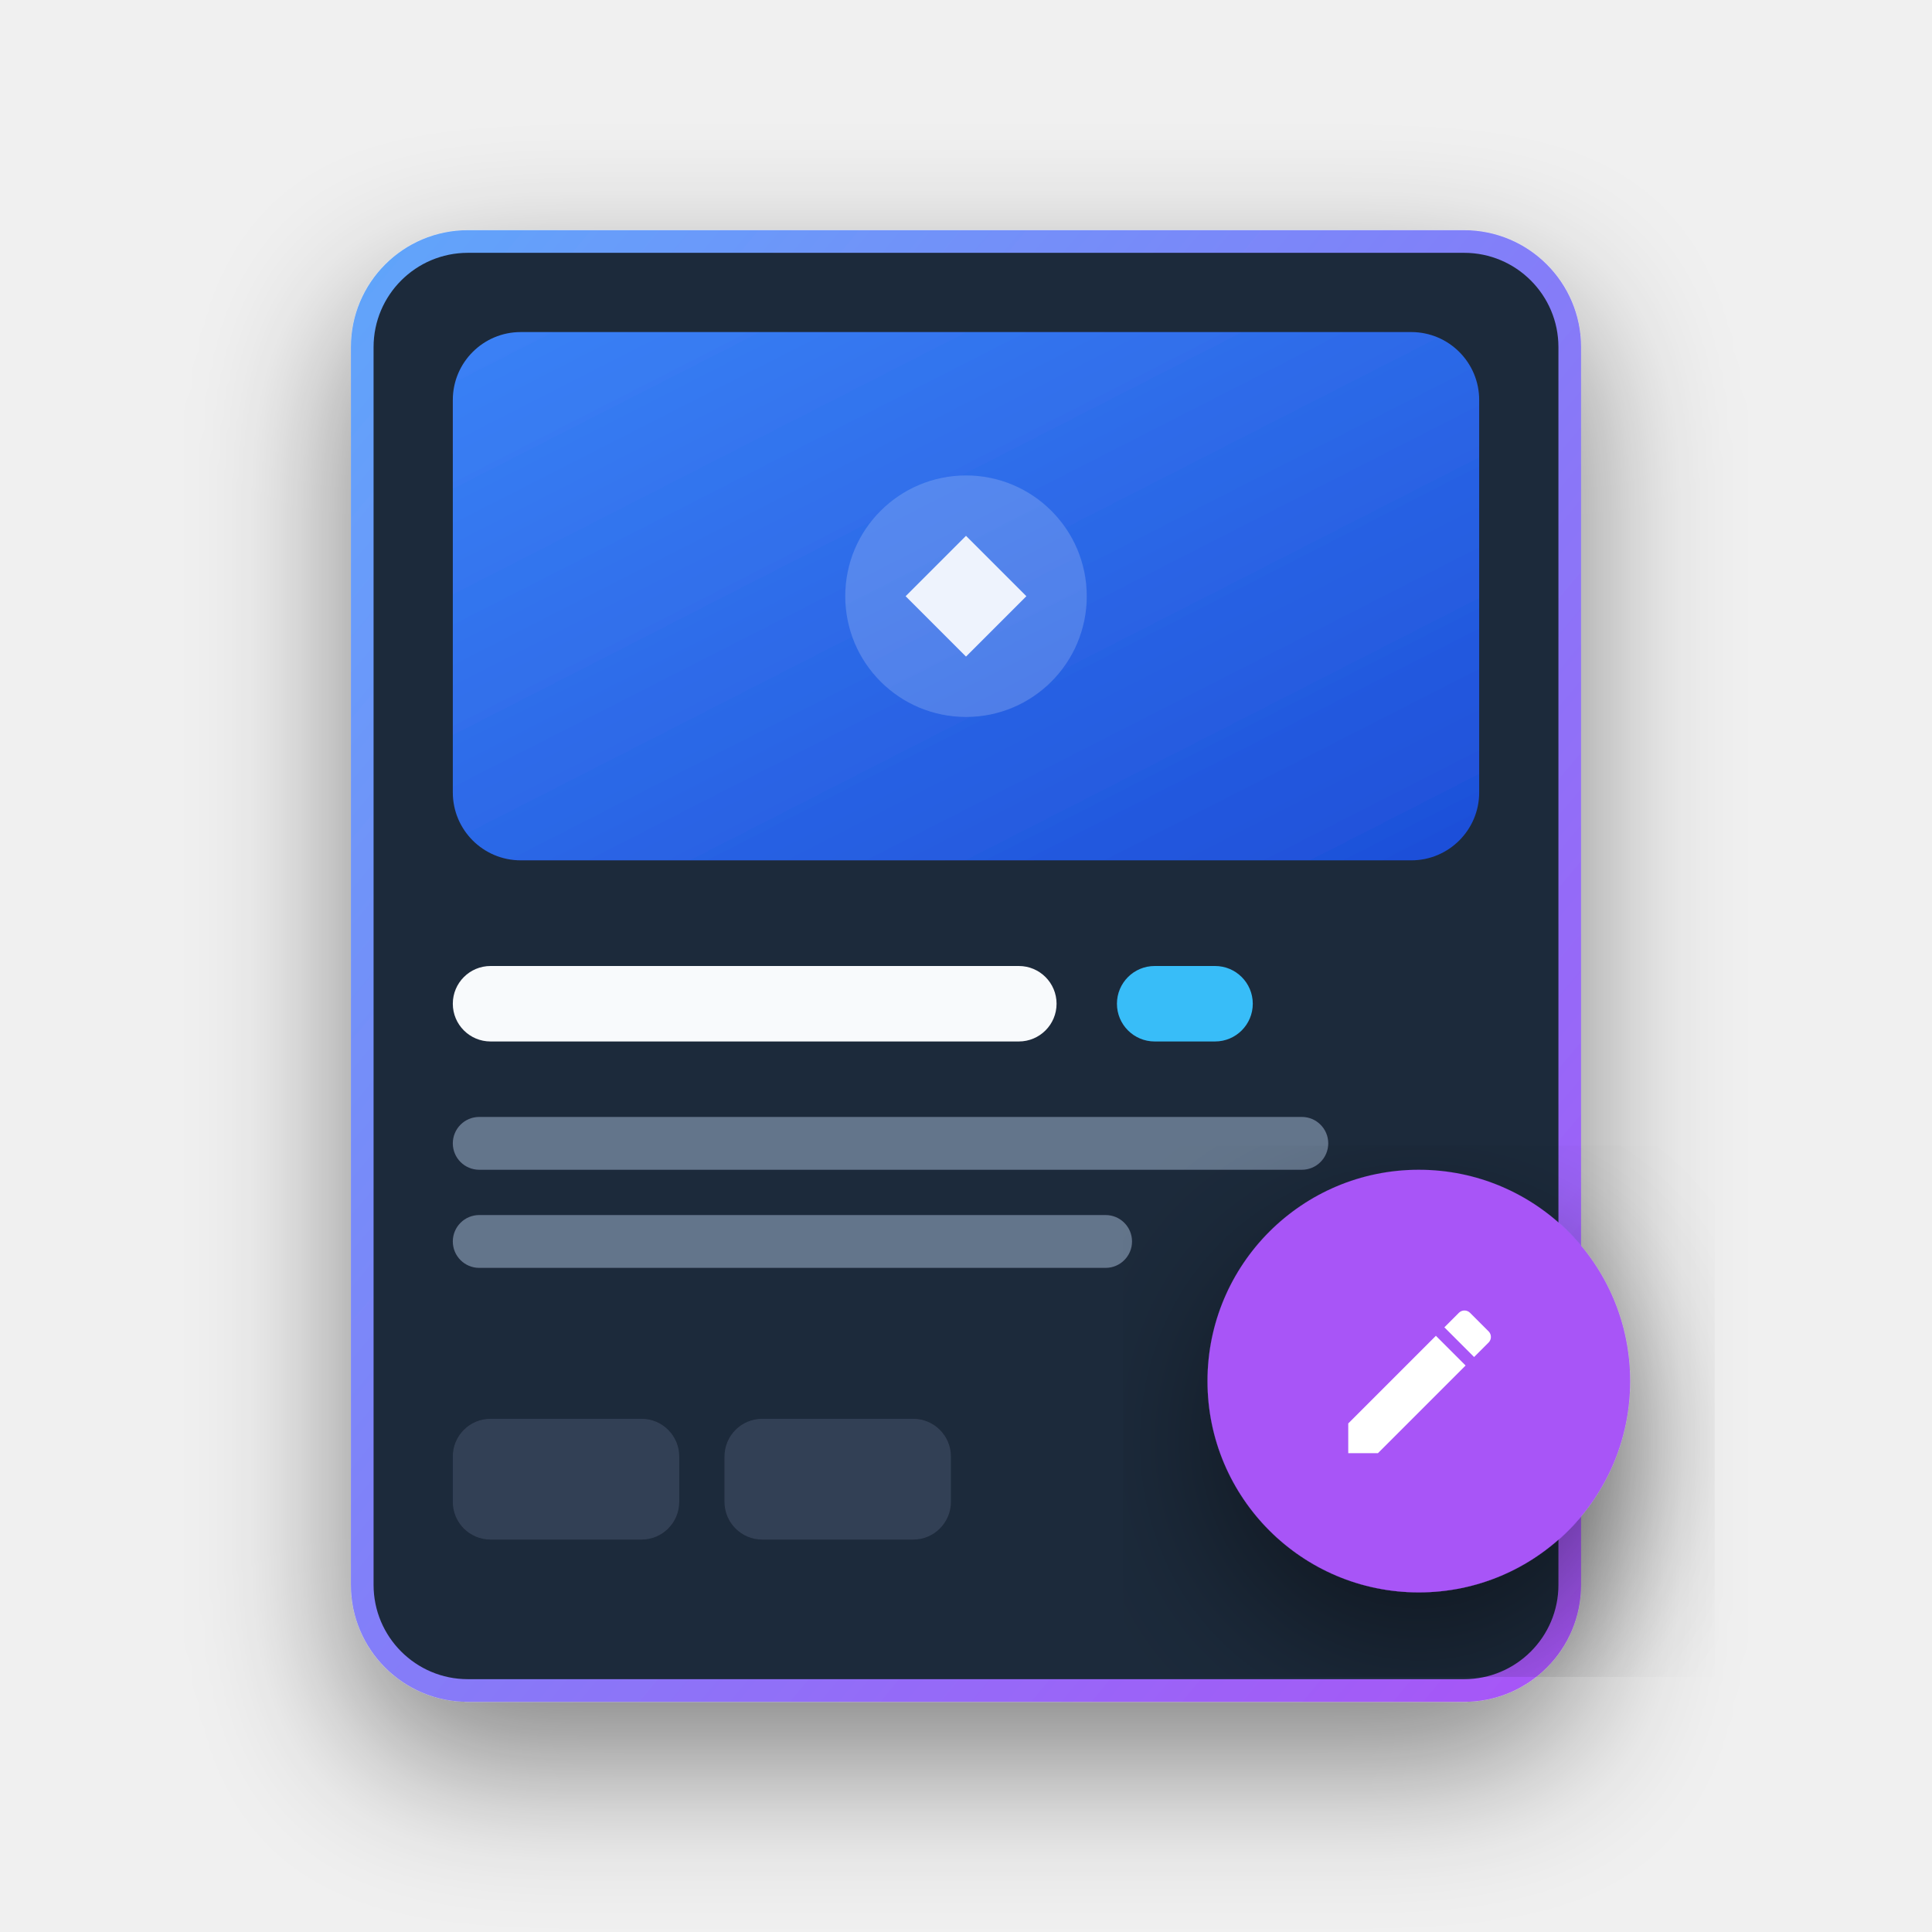
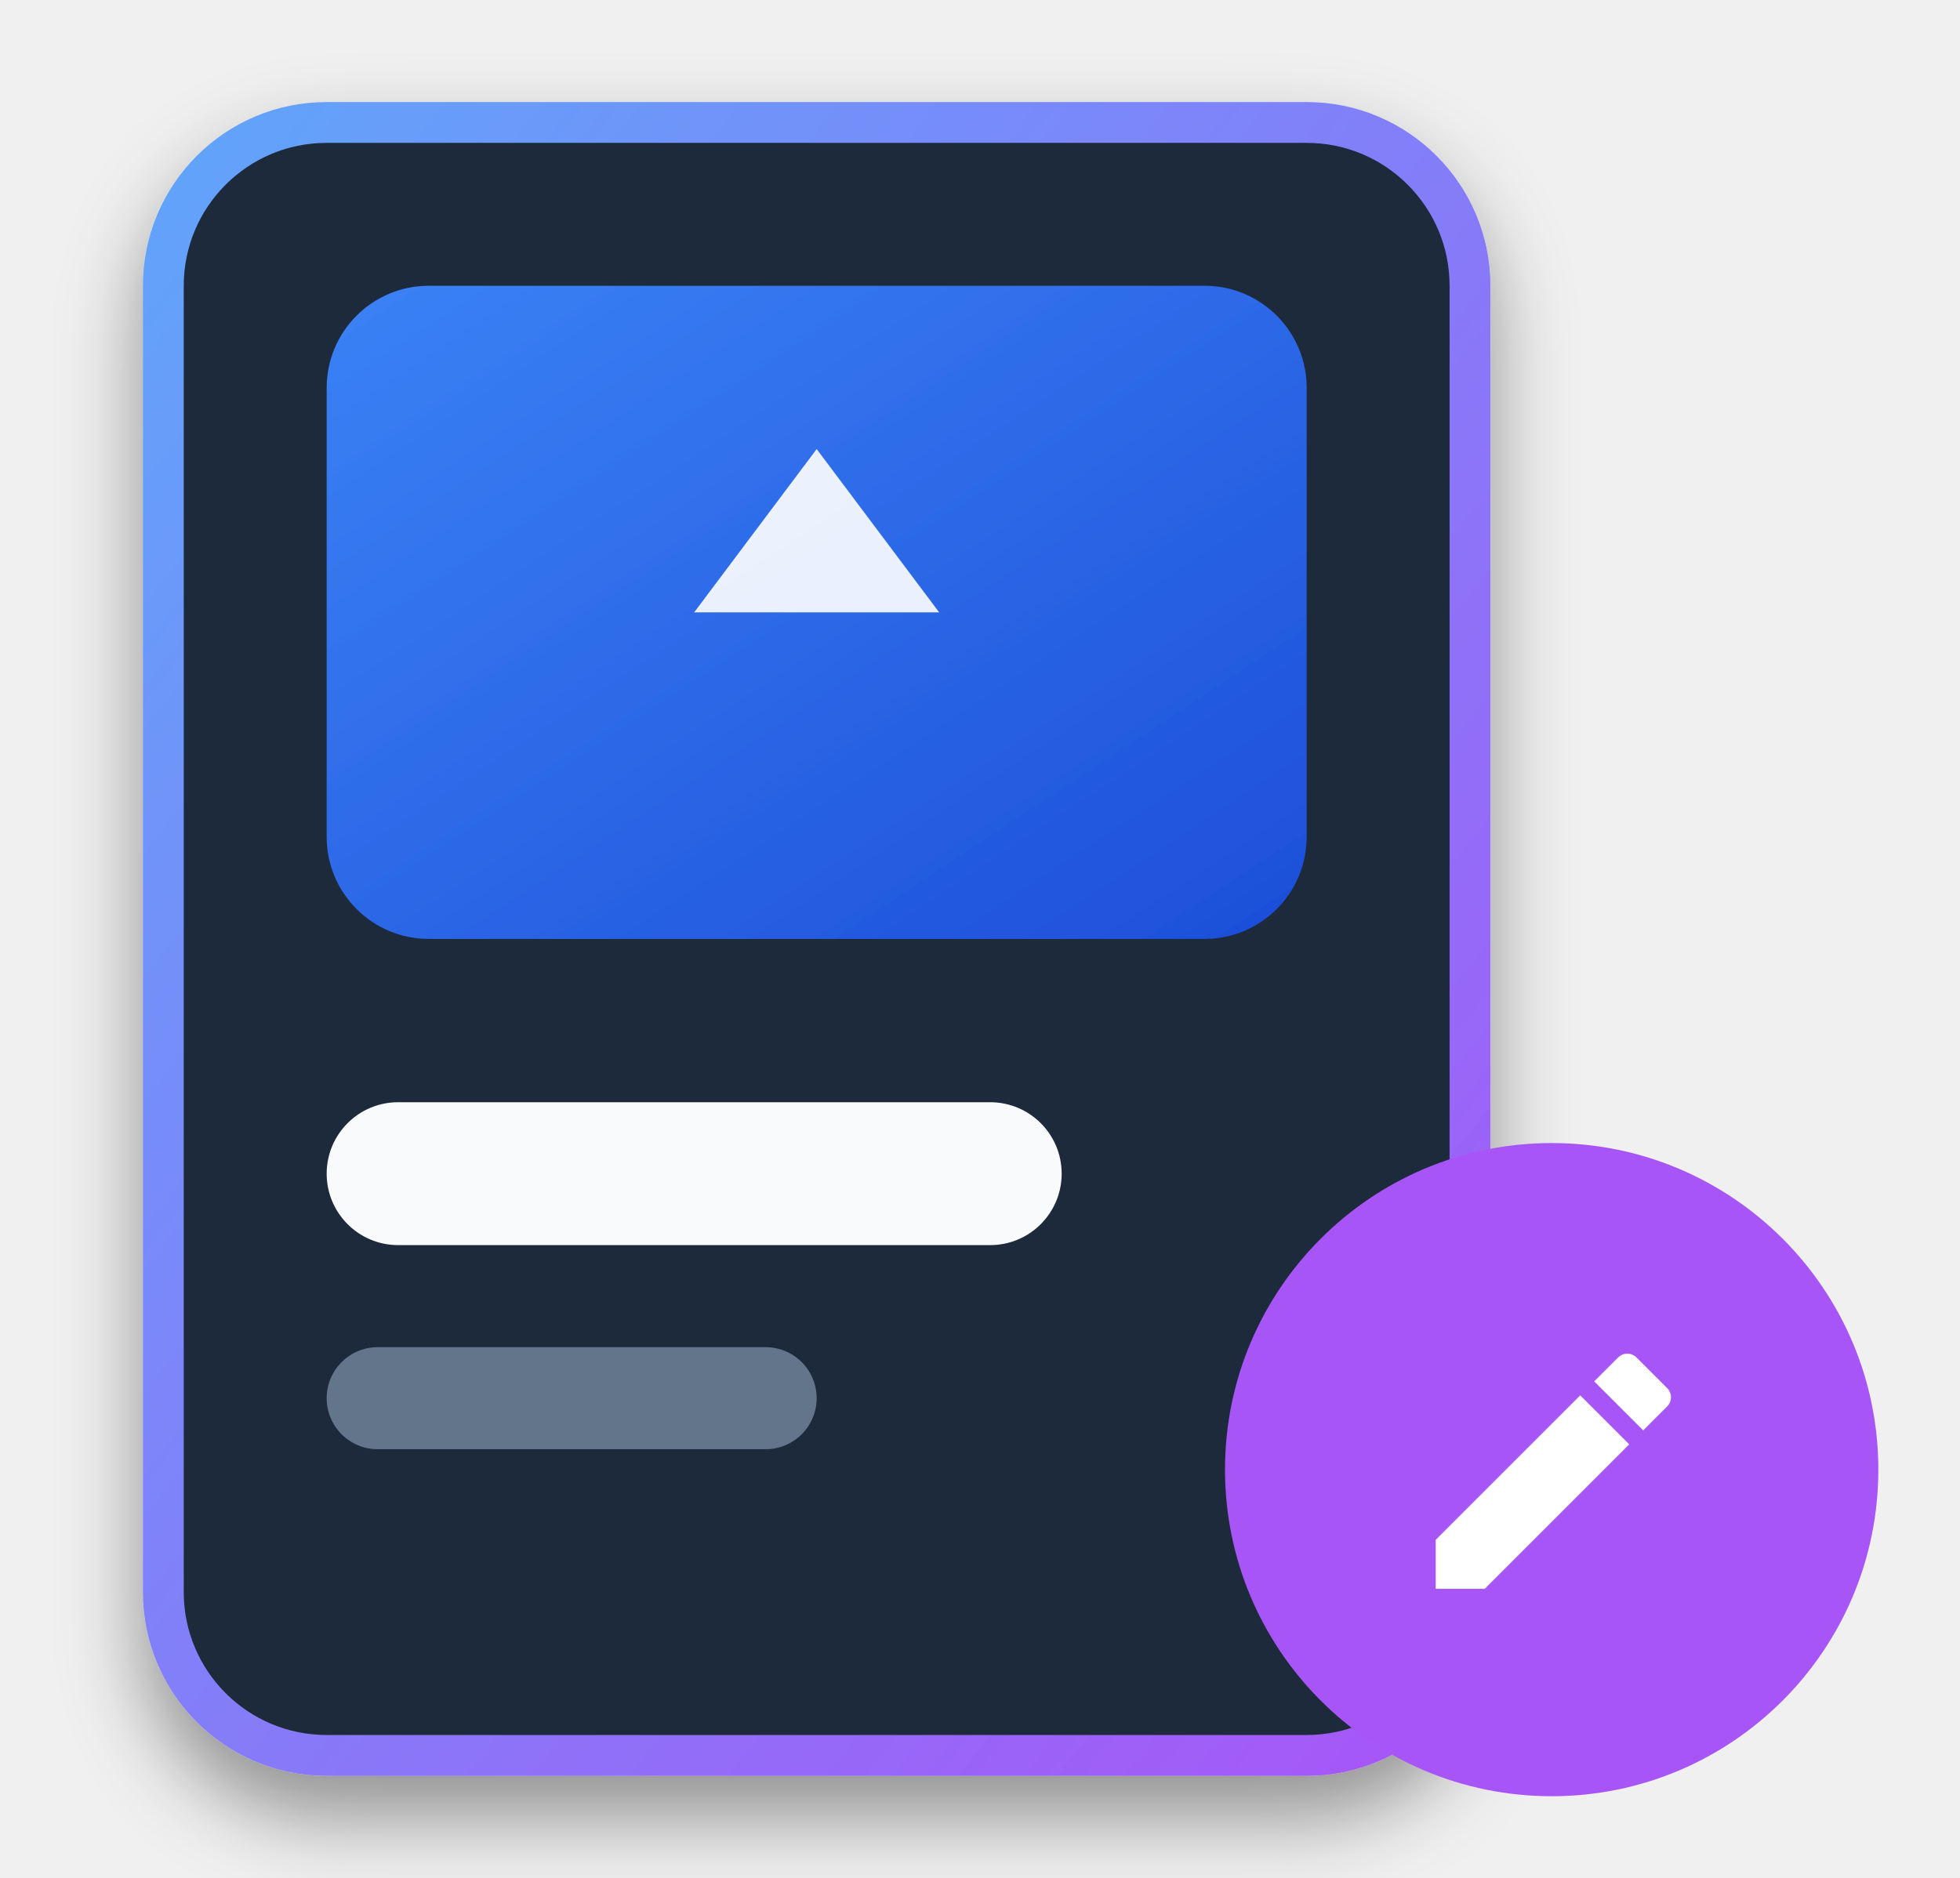
- <svg xmlns="http://www.w3.org/2000/svg" viewBox="0 0 512 512" width="100%" height="100%">
+ <svg xmlns="http://www.w3.org/2000/svg" viewBox="0 0 48 46" width="48" height="46">
  <defs>
-     <linearGradient id="cardHeaderGrad" x1="0%" y1="0%" x2="100%" y2="100%">
+     <linearGradient id="primaryCard" x1="0%" y1="0%" x2="100%" y2="100%">
      <stop offset="0%" stop-color="#3b82f6" />
      <stop offset="100%" stop-color="#1d4ed8" />
    </linearGradient>
-     <linearGradient id="cardBorderGrad" x1="0%" y1="0%" x2="100%" y2="100%">
+     <linearGradient id="accentGradient" x1="0%" y1="0%" x2="100%" y2="100%">
      <stop offset="0%" stop-color="#60a5fa" />
      <stop offset="100%" stop-color="#a855f7" />
    </linearGradient>
-     <filter id="boldShadow" x="-20%" y="-20%" width="140%" height="140%">
-       <feDropShadow dx="0" dy="16" stdDeviation="20" flood-color="#000000" flood-opacity="0.45" />
+     <filter id="shadow" x="-20%" y="-20%" width="140%" height="140%">
+       <feDropShadow dx="0" dy="1" stdDeviation="1" flood-color="#000000" flood-opacity="0.4" />
    </filter>
  </defs>
-   <g filter="url(#boldShadow)" transform="translate(96, 64)">
-     <rect x="0" y="0" width="320" height="384" rx="28" fill="#1e293b" stroke="url(#cardBorderGrad)" stroke-width="6" />
-     <rect x="24" y="24" width="272" height="140" rx="18" fill="url(#cardHeaderGrad)" />
-     <circle cx="160" cy="94" r="32" fill="#ffffff" opacity="0.18" />
-     <path d="M 144 94 L 160 78 L 176 94 L 160 110 Z" fill="#ffffff" opacity="0.9" />
-     <rect x="24" y="192" width="160" height="20" rx="10" fill="#f8fafc" />
-     <rect x="200" y="192" width="36" height="20" rx="10" fill="#38bdf8" />
-     <rect x="24" y="232" width="232" height="14" rx="7" fill="#64748b" />
-     <rect x="24" y="258" width="180" height="14" rx="7" fill="#64748b" />
-     <rect x="24" y="312" width="60" height="32" rx="10" fill="#334155" />
-     <rect x="96" y="312" width="60" height="32" rx="10" fill="#334155" />
+   <g filter="url(#shadow)">
+     <rect x="4" y="3" width="32" height="40" rx="4" fill="#1e293b" stroke="url(#accentGradient)" stroke-width="1" />
+     <rect x="8" y="7" width="24" height="16" rx="2.5" fill="url(#primaryCard)" />
+     <path d="M 20 11 L 23 15 L 17 15 Z" fill="#ffffff" opacity="0.9" />
+     <rect x="8" y="27" width="18" height="3.5" rx="1.75" fill="#f8fafc" />
+     <rect x="8" y="33" width="12" height="2.5" rx="1.25" fill="#64748b" />
  </g>
-   <g transform="translate(320, 310)" filter="url(#boldShadow)">
-     <circle cx="56" cy="56" r="56" fill="#a855f7" />
-     <path transform="translate(31, 31) scale(2.1)" d="M3 17.25V21h3.75L17.81 9.94l-3.75-3.75L3 17.25zM20.71 7.04c.39-.39.39-1.02 0-1.41l-2.34-2.34c-.39-.39-1.02-.39-1.41 0l-1.83 1.83 3.75 3.75 1.83-1.83z" fill="#ffffff" />
+   <g transform="translate(30, 28)">
+     <circle cx="8" cy="8" r="8" fill="#a855f7" />
+     <path transform="translate(4.2, 4.2) scale(0.32)" d="M3 17.25V21h3.75L17.81 9.94l-3.75-3.75L3 17.25zM20.71 7.04c.39-.39.39-1.02 0-1.41l-2.34-2.34c-.39-.39-1.02-.39-1.41 0l-1.83 1.83 3.75 3.75 1.83-1.83z" fill="#ffffff" />
  </g>
</svg>
